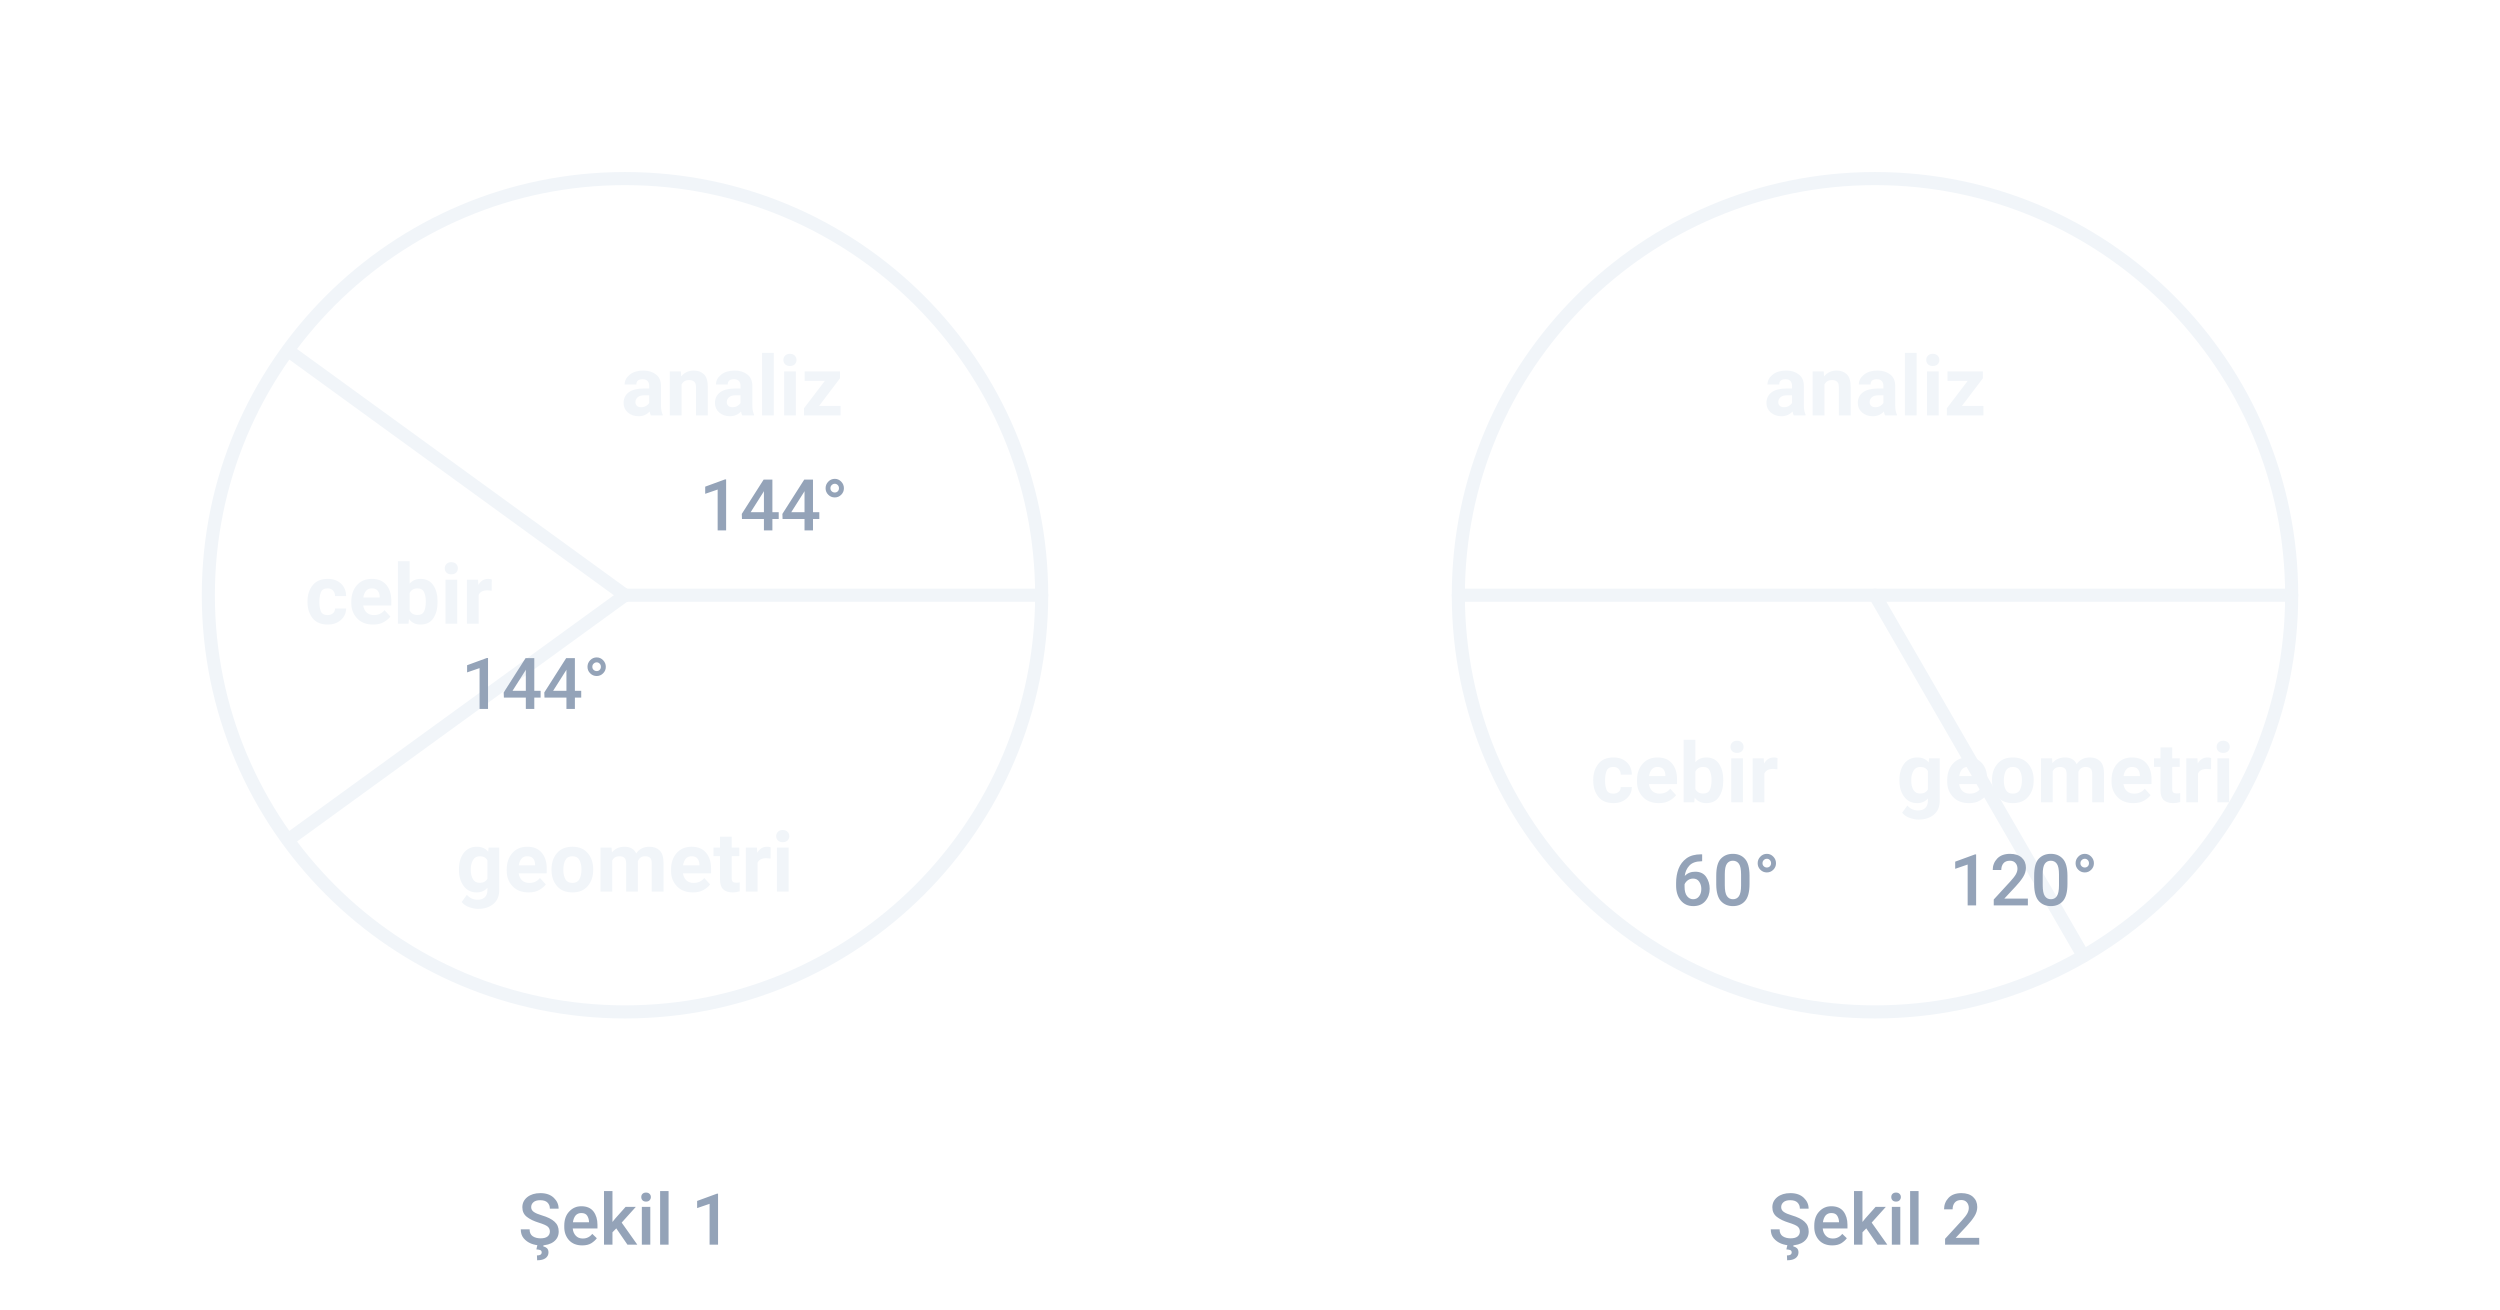
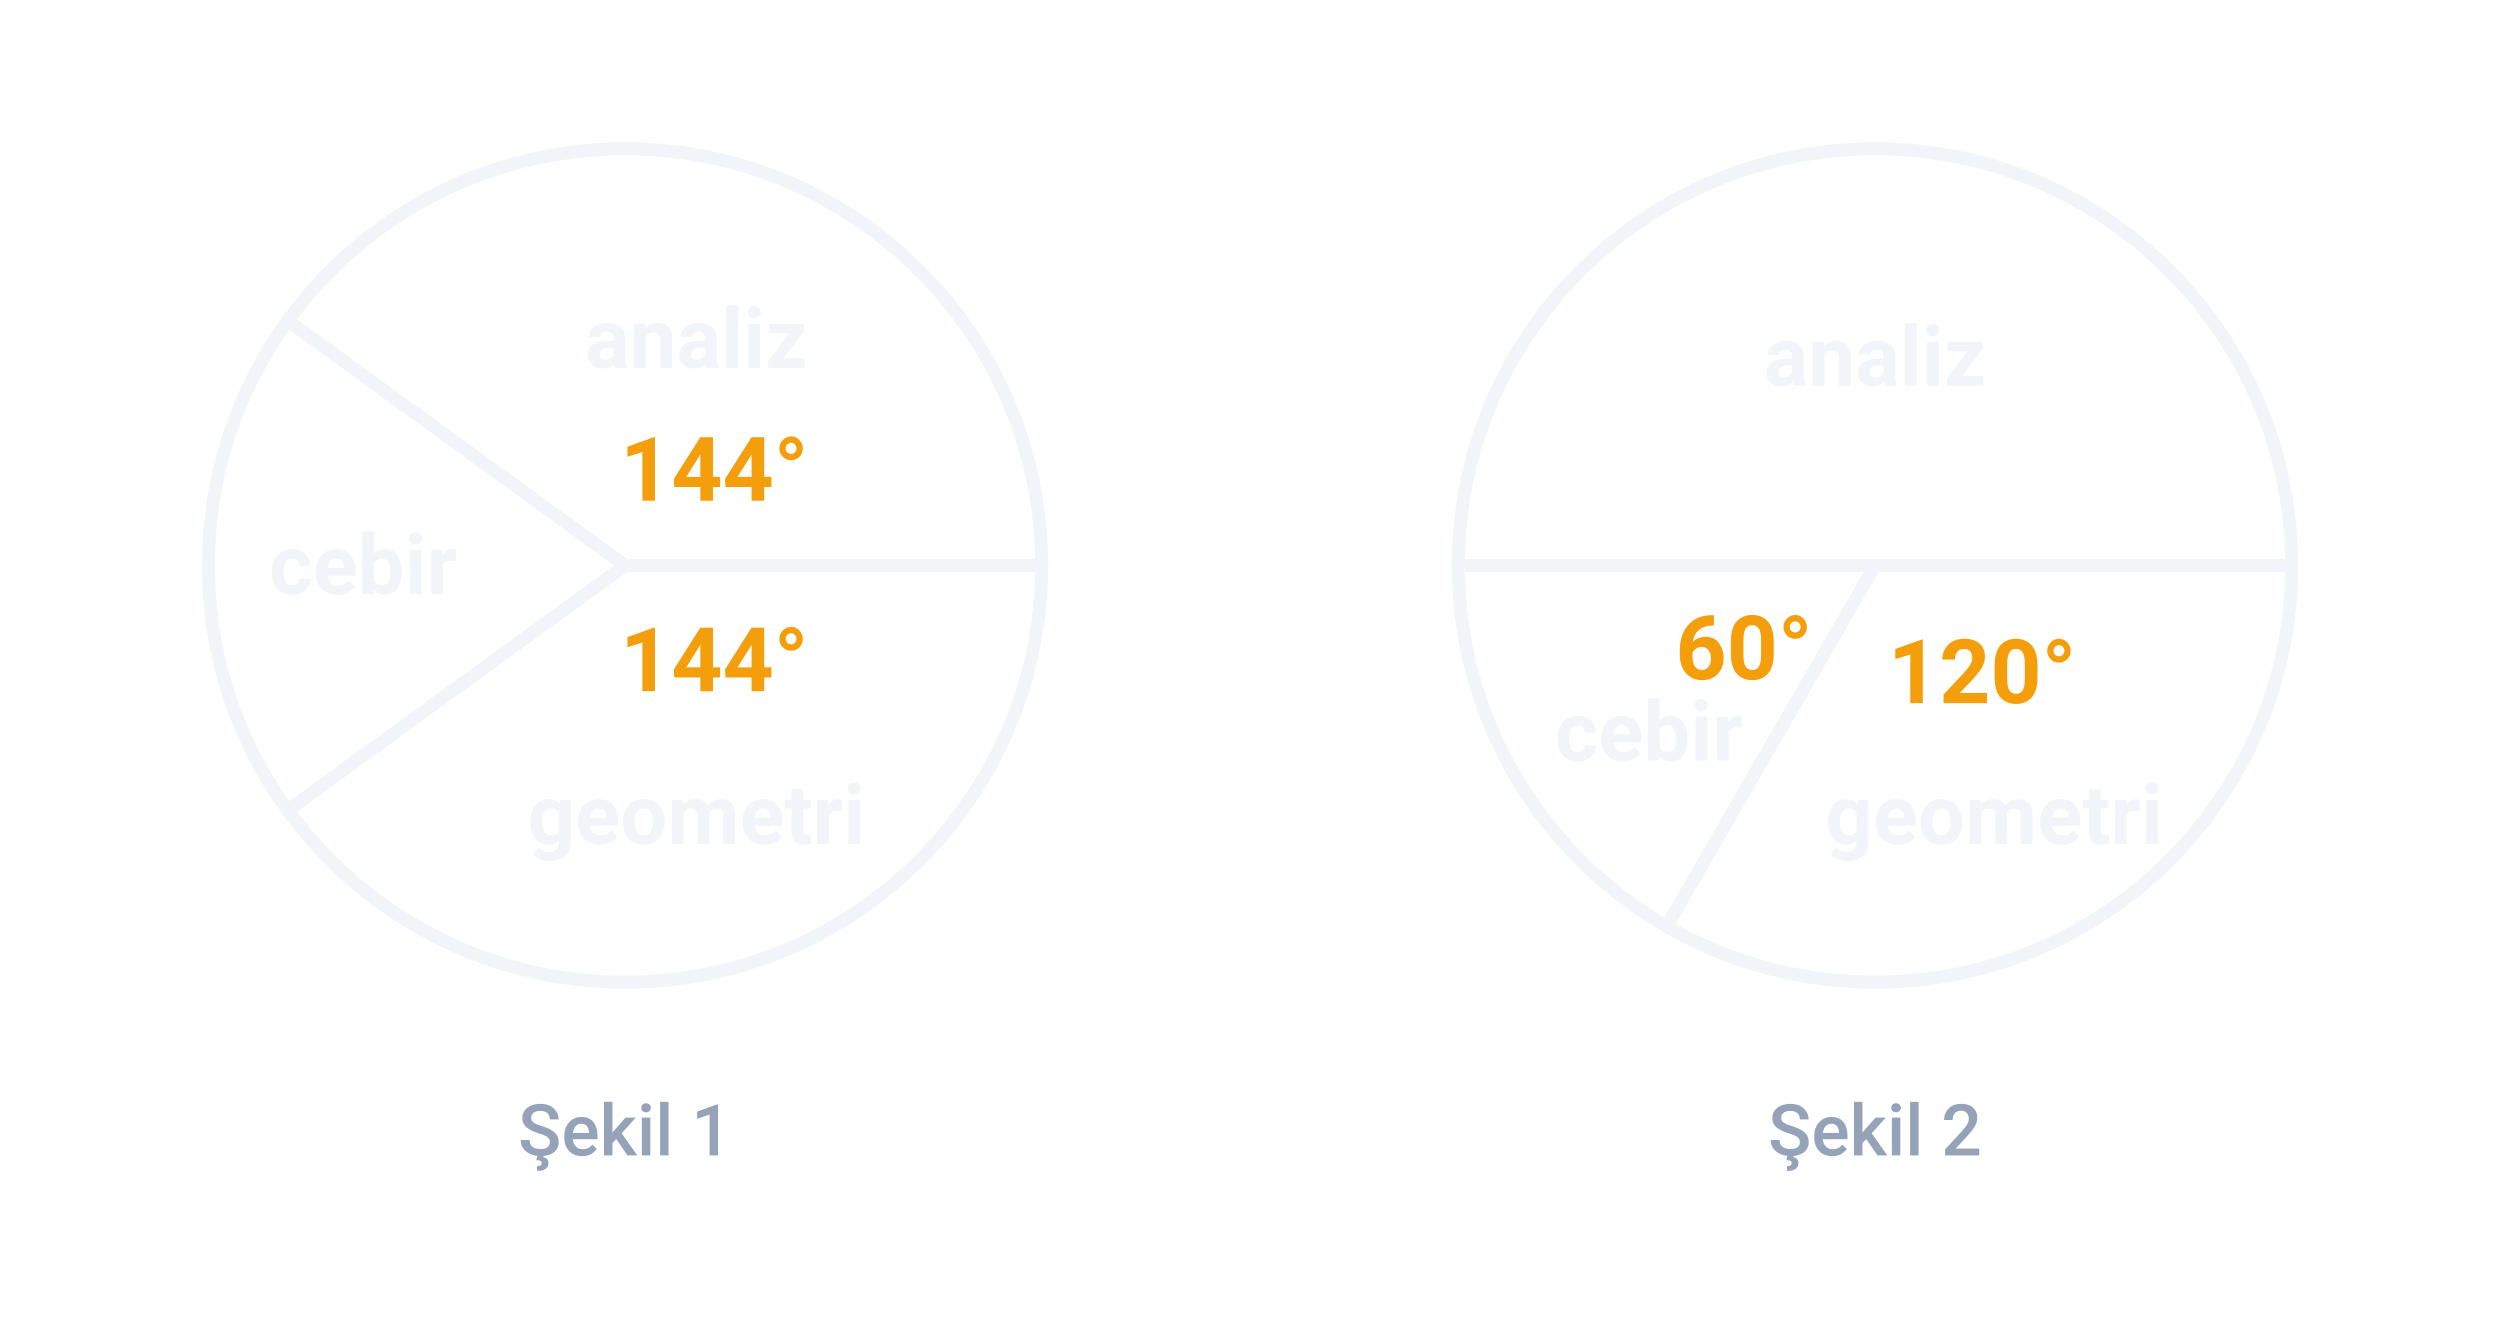
- <svg xmlns="http://www.w3.org/2000/svg" viewBox="0 0 420 220" width="100%" height="200">
+ <svg xmlns="http://www.w3.org/2000/svg" viewBox="0 0 420 225" width="100%" height="205">
  <defs>
    <style>
      .geo-line { stroke: var(--text-primary, #f1f5f9); stroke-width: 2.2; stroke-linecap: round; stroke-linejoin: round; fill: none; }
      .geo-sec { stroke: var(--accent-primary, #38bdf8); stroke-width: 2; stroke-linecap: round; stroke-linejoin: round; fill: none; }
      .geo-accent { stroke: var(--zen-warning, #f59e0b); stroke-width: 2; stroke-linecap: round; stroke-linejoin: round; fill: none; }
      .geo-shaded { fill: var(--geo-shaded-fill, rgba(56, 189, 248, 0.28)); stroke: var(--geo-shaded-stroke, var(--accent-primary, #38bdf8)); stroke-width: 2; stroke-linejoin: round; }
-       .geo-shaded-yellow { fill: rgba(245, 158, 11, 0.28); stroke: #f59e0b; stroke-width: 2; stroke-linejoin: round; }
-       .geo-shaded-purple { fill: rgba(168, 85, 247, 0.28); stroke: #a855f7; stroke-width: 2; stroke-linejoin: round; }
+       .geo-shaded-yellow { fill: rgba(245, 158, 11, 0.30); stroke: #f59e0b; stroke-width: 2; stroke-linejoin: round; }
      .geo-shaded-green { fill: rgba(34, 197, 94, 0.28); stroke: #22c55e; stroke-width: 2; stroke-linejoin: round; }
-       .geo-shaded-red { fill: rgba(244, 63, 94, 0.28); stroke: #f43f5e; stroke-width: 2; stroke-linejoin: round; }
+       .geo-shaded-red { fill: rgba(244, 63, 94, 0.30); stroke: #f43f5e; stroke-width: 2; stroke-linejoin: round; }
      .geo-text { font-family: -apple-system, BlinkMacSystemFont, "SF Pro Text", "Segoe UI", Roboto, sans-serif; font-size: 14px; font-weight: 600; fill: var(--text-primary, #f1f5f9); text-anchor: middle; dominant-baseline: central; }
      .geo-text-muted { font-family: -apple-system, BlinkMacSystemFont, "SF Pro Text", "Segoe UI", Roboto, sans-serif; font-size: 12px; font-weight: 500; fill: var(--text-secondary, #94a3b8); text-anchor: middle; dominant-baseline: central; }
      .geo-text-accent { font-family: -apple-system, BlinkMacSystemFont, "SF Pro Text", "Segoe UI", Roboto, sans-serif; font-size: 15px; font-weight: 700; fill: var(--zen-warning, #f59e0b); text-anchor: middle; dominant-baseline: central; }
      .geo-point { fill: var(--text-primary, #f1f5f9); }
      .geo-right-angle { stroke: var(--text-muted, #94a3b8); stroke-width: 1.5; fill: none; }
      .geo-angle-arc { stroke: var(--zen-warning, #f59e0b); stroke-width: 1.8; fill: none; }
-       .geo-dashed { stroke-dasharray: 4 4; }

      @media (prefers-color-scheme: light) {
        .geo-line { stroke: var(--text-primary, #0f172a); }
        .geo-sec { stroke: var(--accent-primary, #0284c7); }
-         .geo-shaded { fill: var(--geo-shaded-fill, rgba(2, 132, 199, 0.20)); stroke: var(--accent-primary, #0284c7); }
+         .geo-shaded { fill: var(--geo-shaded-fill, rgba(2, 132, 199, 0.22)); stroke: var(--accent-primary, #0284c7); }
        .geo-text { fill: var(--text-primary, #0f172a); }
        .geo-text-muted { fill: var(--text-secondary, #475569); }
        .geo-text-accent { fill: var(--zen-warning, #d97706); }
        .geo-point { fill: var(--text-primary, #0f172a); }
      }
    </style>
  </defs>
-   <g transform="translate(105, 100)">
+   <g transform="translate(105, 95)">
    <circle cx="0" cy="0" r="70" class="geo-line" />
    <line x1="0" y1="0" x2="70" y2="0" class="geo-line" />
+     <line x1="0" y1="0" x2="-56.6" y2="-41.1" class="geo-line" />
    <line x1="0" y1="0" x2="-56.6" y2="41.1" class="geo-line" />
-     <line x1="0" y1="0" x2="-56.6" y2="-41.1" class="geo-line" />
-     <text x="18" y="-35" class="geo-text">analiz</text>
-     <text x="25" y="-15" class="geo-text-muted">144°</text>
-     <text x="-38" y="0" class="geo-text">cebir</text>
-     <text x="-15" y="15" class="geo-text-muted">144°</text>
-     <text x="0" y="45" class="geo-text">geometri</text>
-     <text x="0" y="105" class="geo-text-muted" font-weight="700">Şekil 1</text>
+     <text x="12" y="-38" class="geo-text">analiz</text>
+     <text x="15" y="-16" class="geo-text-accent">144°</text>
+     <text x="-44" y="0" class="geo-text">cebir</text>
+     <text x="15" y="16" class="geo-text-accent">144°</text>
+     <text x="12" y="42" class="geo-text">geometri</text>
+     <text x="0" y="95" class="geo-text-muted" font-weight="700">Şekil 1</text>
  </g>
-   <g transform="translate(315, 100)">
+   <g transform="translate(315, 95)">
    <circle cx="0" cy="0" r="70" class="geo-line" />
    <line x1="-70" y1="0" x2="70" y2="0" class="geo-line" />
-     <line x1="0" y1="0" x2="35" y2="60.6" class="geo-line" />
+     <line x1="0" y1="0" x2="-35" y2="60.6" class="geo-line" />
    <text x="0" y="-35" class="geo-text">analiz</text>
-     <text x="-32" y="30" class="geo-text">cebir</text>
-     <text x="-25" y="48" class="geo-text-muted">60°</text>
-     <text x="32" y="30" class="geo-text">geometri</text>
-     <text x="25" y="48" class="geo-text-muted">120°</text>
-     <text x="0" y="105" class="geo-text-muted" font-weight="700">Şekil 2</text>
+     <text x="-38" y="28" class="geo-text">cebir</text>
+     <text x="-22" y="14" class="geo-text-accent">60°</text>
+     <text x="20" y="42" class="geo-text">geometri</text>
+     <text x="18" y="18" class="geo-text-accent">120°</text>
+     <text x="0" y="95" class="geo-text-muted" font-weight="700">Şekil 2</text>
  </g>
</svg>
